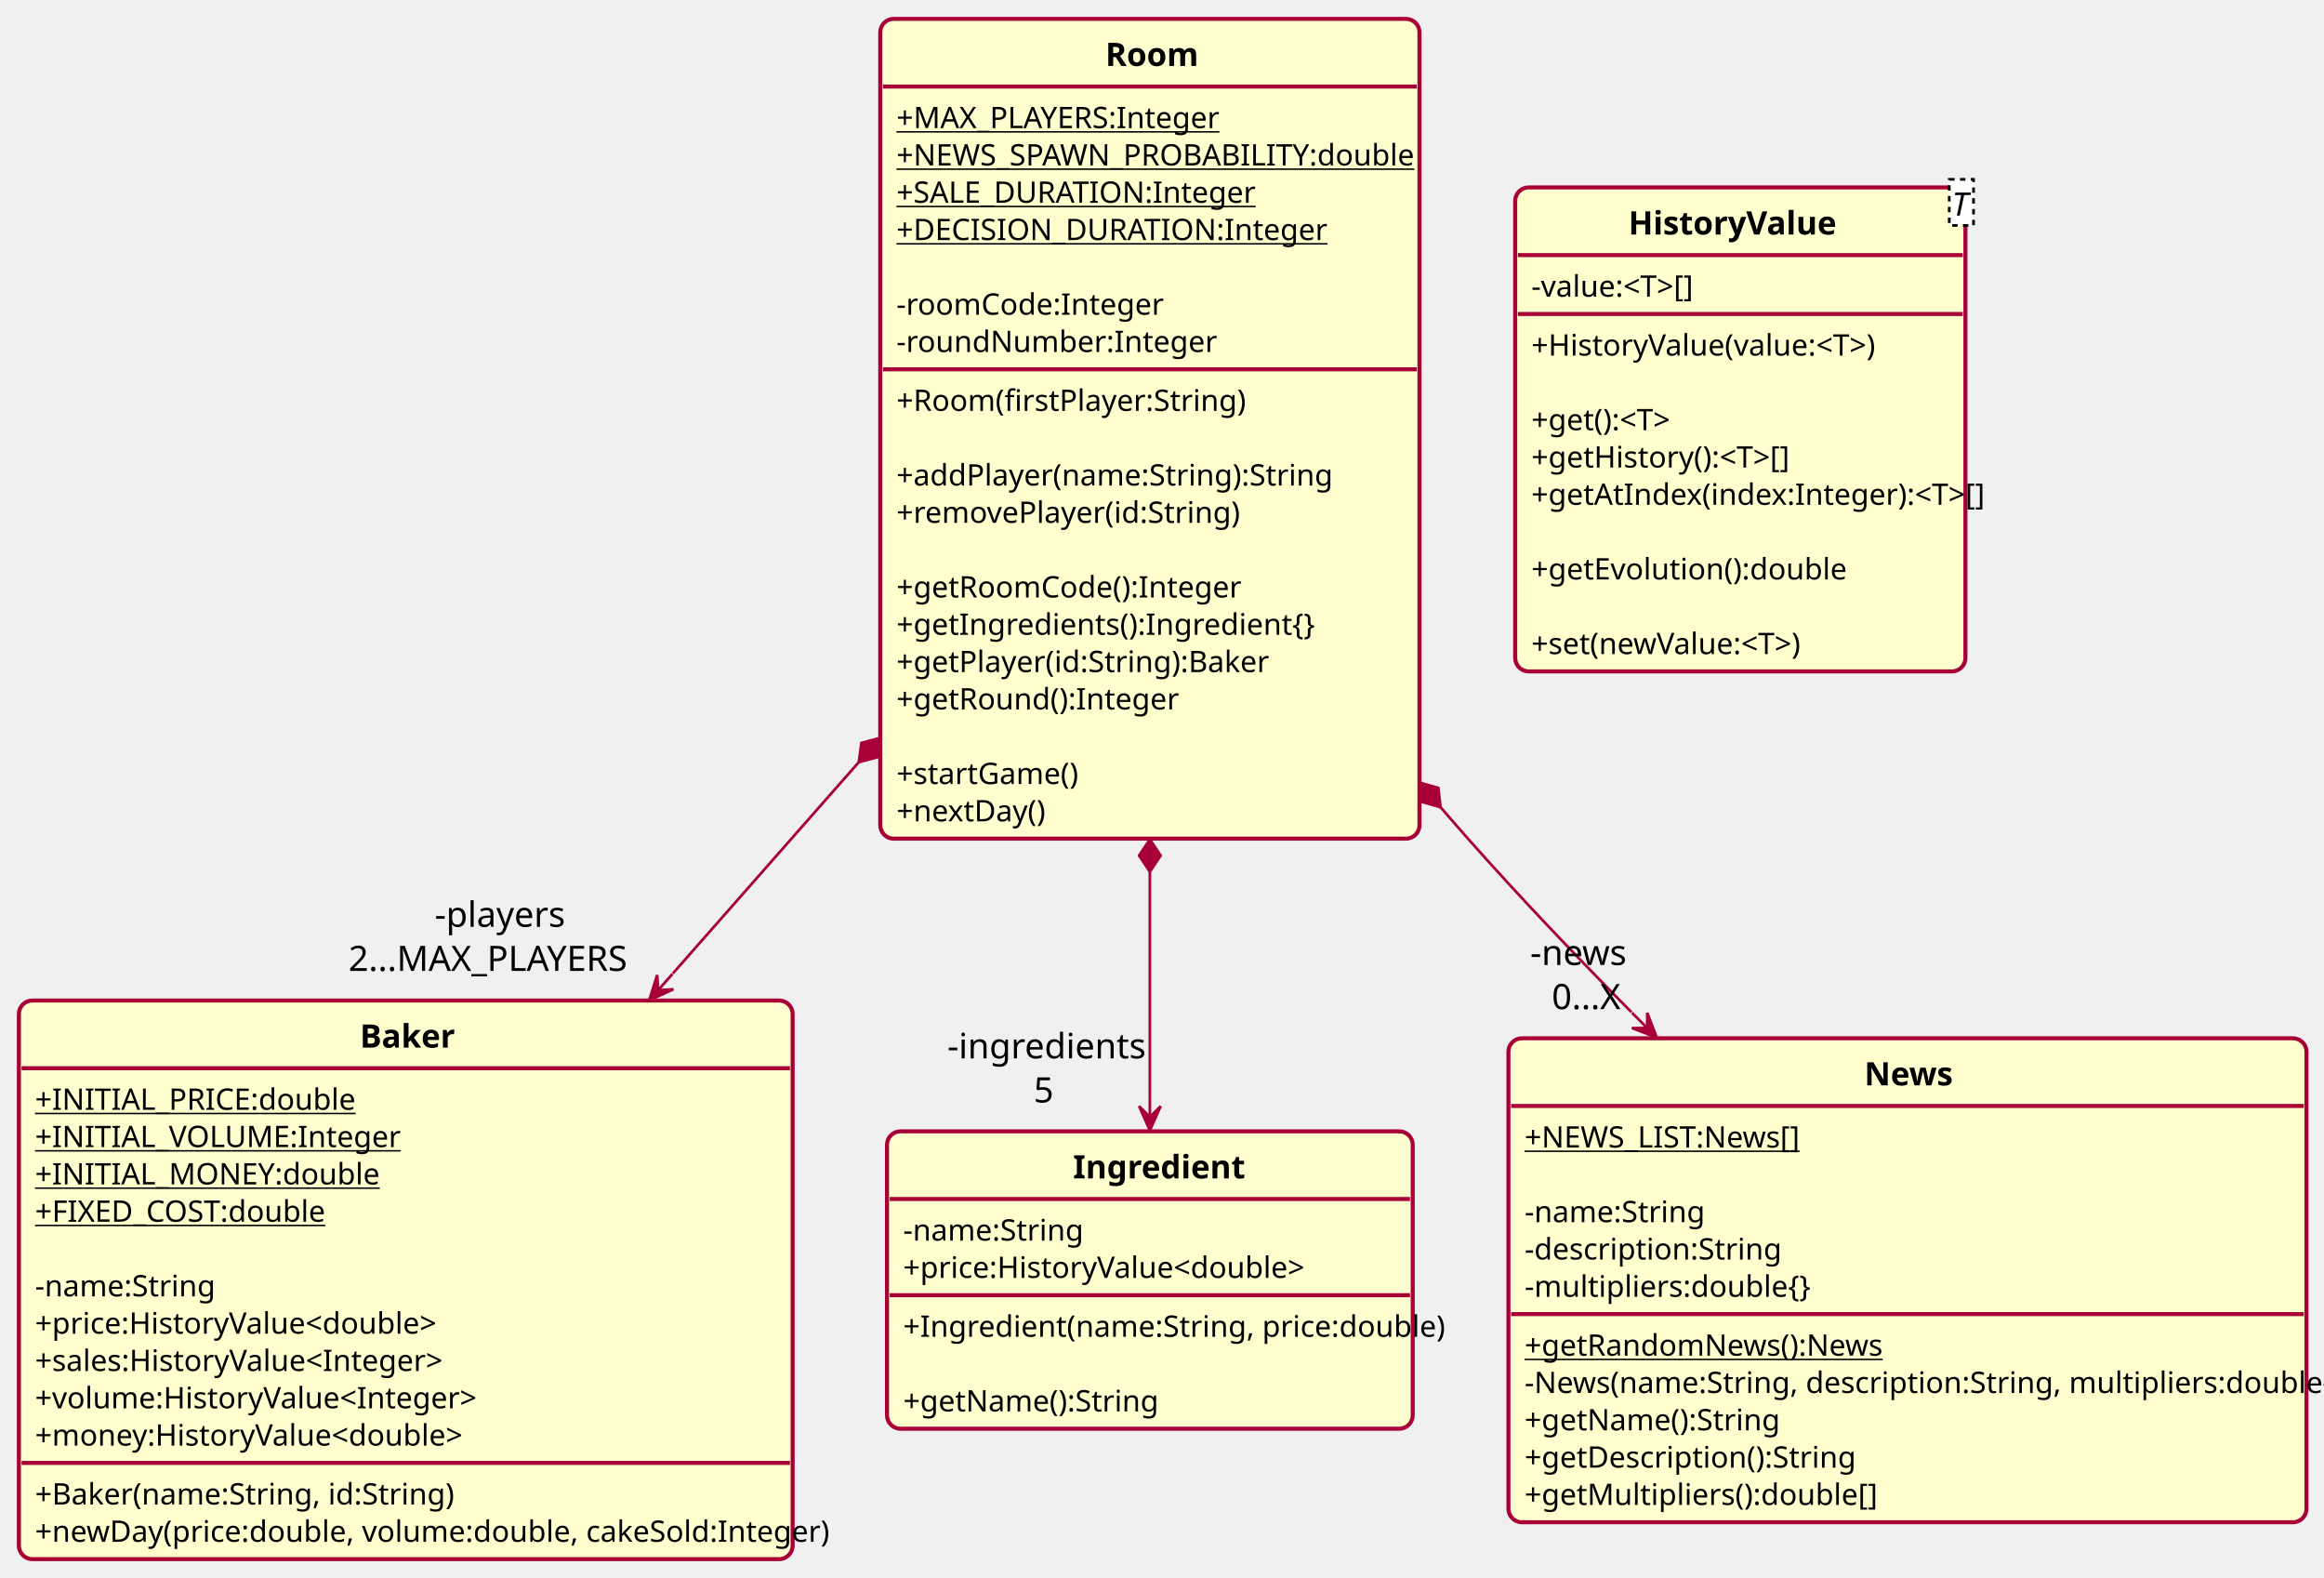
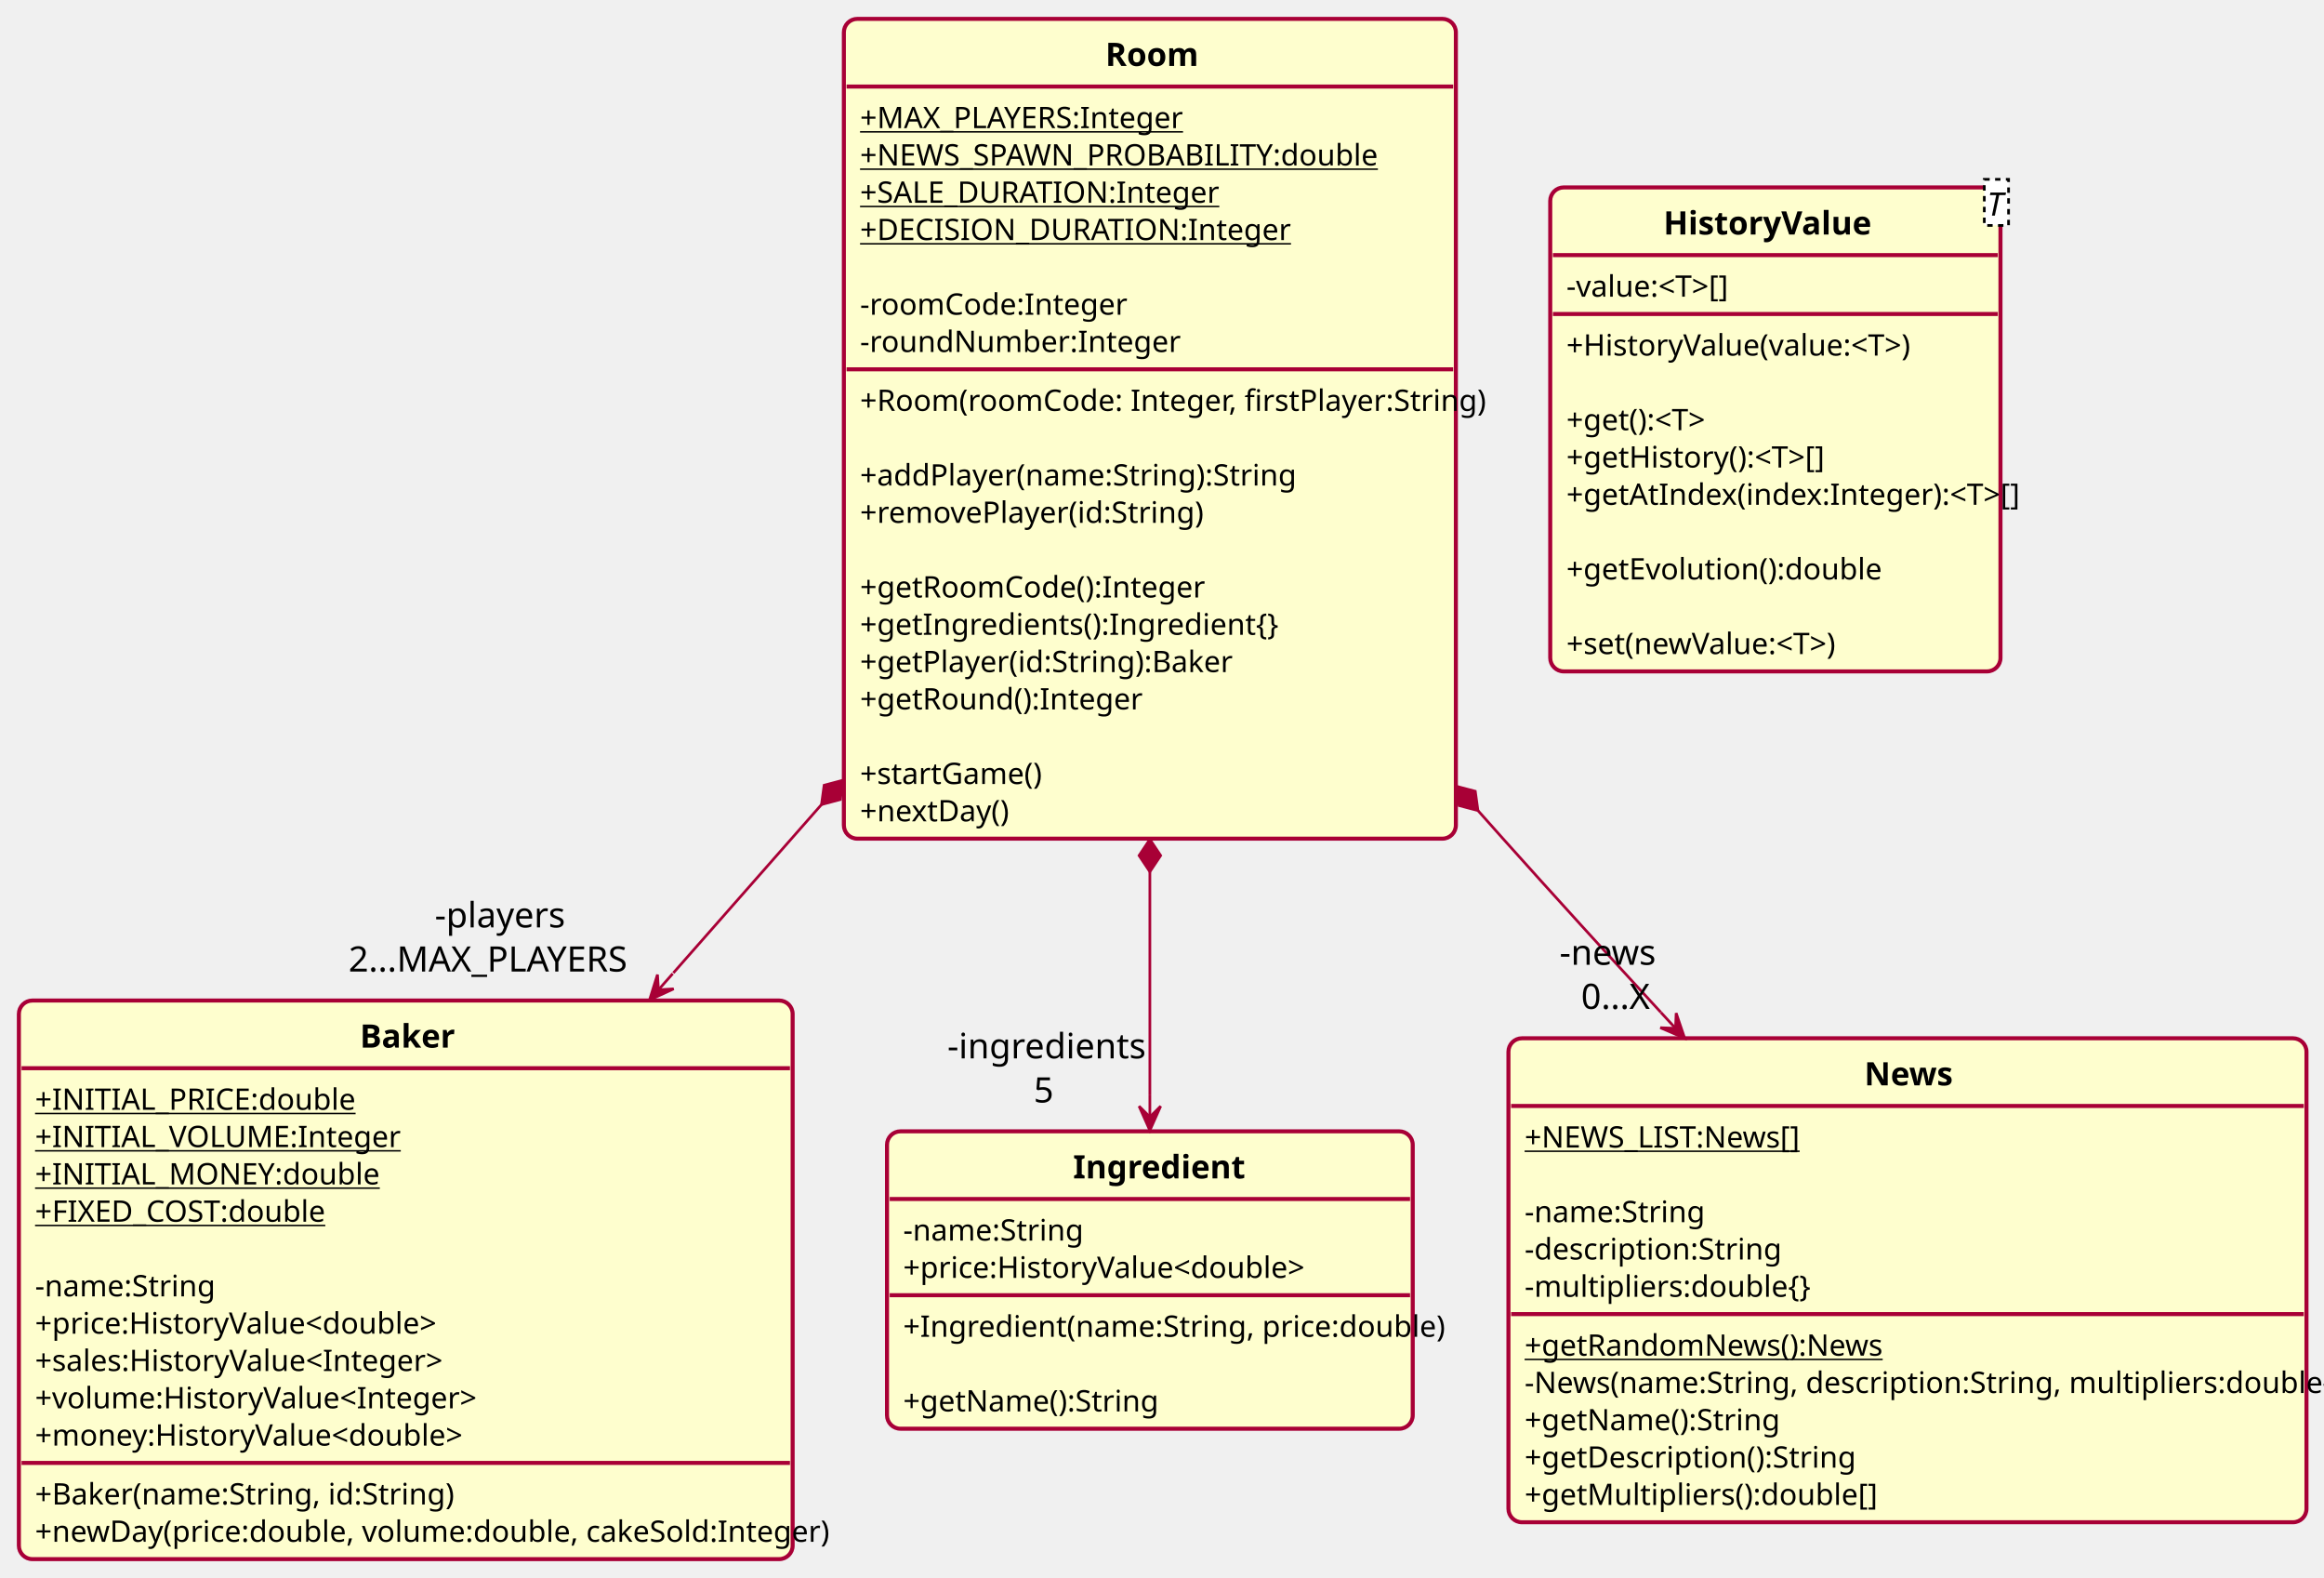
<svg xmlns="http://www.w3.org/2000/svg" contentScriptType="application/ecmascript" contentStyleType="text/css" height="585px" preserveAspectRatio="none" style="width:862px;height:585px;background:#FFFFFF;" version="1.1" viewBox="0 0 862 585" width="862px" zoomAndPan="magnify">
  <defs />
  <g>
-     <rect codeLine="9" fill="#FEFECE" height="303.977" id="Room" rx="5" ry="5" style="stroke:#A80036;stroke-width:1.5;" width="200" x="326.5" y="7" />
+     <rect codeLine="9" fill="#FEFECE" height="303.977" id="Room" rx="5" ry="5" style="stroke:#A80036;stroke-width:1.5;" width="227" x="313" y="7" />
    <text fill="#000000" font-family="sans-serif" font-size="12" font-weight="bold" lengthAdjust="spacing" textLength="33" x="410" y="24.457">Room</text>
-     <line style="stroke:#A80036;stroke-width:1.5;" x1="327.5" x2="525.5" y1="32.094" y2="32.094" />
-     <text fill="#000000" font-family="sans-serif" font-size="11" lengthAdjust="spacing" text-decoration="underline" textLength="119" x="332.5" y="47.513">+MAX_PLAYERS:Integer</text>
-     <text fill="#000000" font-family="sans-serif" font-size="11" lengthAdjust="spacing" text-decoration="underline" textLength="188" x="332.5" y="61.349">+NEWS_SPAWN_PROBABILITY:double</text>
-     <text fill="#000000" font-family="sans-serif" font-size="11" lengthAdjust="spacing" text-decoration="underline" textLength="127" x="332.5" y="75.185">+SALE_DURATION:Integer</text>
-     <text fill="#000000" font-family="sans-serif" font-size="11" lengthAdjust="spacing" text-decoration="underline" textLength="146" x="332.5" y="89.02">+DECISION_DURATION:Integer</text>
-     <text fill="#000000" font-family="sans-serif" font-size="11" lengthAdjust="spacing" textLength="0" x="335.5" y="102.856" />
-     <text fill="#000000" font-family="sans-serif" font-size="11" lengthAdjust="spacing" textLength="89" x="332.5" y="116.692">-roomCode:Integer</text>
-     <text fill="#000000" font-family="sans-serif" font-size="11" lengthAdjust="spacing" textLength="105" x="332.5" y="130.528">-roundNumber:Integer</text>
-     <line style="stroke:#A80036;stroke-width:1.5;" x1="327.5" x2="525.5" y1="136.945" y2="136.945" />
-     <text fill="#000000" font-family="sans-serif" font-size="11" lengthAdjust="spacing" textLength="121" x="332.5" y="152.364">+Room(firstPlayer:String)</text>
-     <text fill="#000000" font-family="sans-serif" font-size="11" lengthAdjust="spacing" textLength="0" x="335.5" y="166.2" />
-     <text fill="#000000" font-family="sans-serif" font-size="11" lengthAdjust="spacing" textLength="150" x="332.5" y="180.036">+addPlayer(name:String):String</text>
-     <text fill="#000000" font-family="sans-serif" font-size="11" lengthAdjust="spacing" textLength="119" x="332.5" y="193.872">+removePlayer(id:String)</text>
-     <text fill="#000000" font-family="sans-serif" font-size="11" lengthAdjust="spacing" textLength="0" x="335.5" y="207.708" />
-     <text fill="#000000" font-family="sans-serif" font-size="11" lengthAdjust="spacing" textLength="117" x="332.5" y="221.544">+getRoomCode():Integer</text>
-     <text fill="#000000" font-family="sans-serif" font-size="11" lengthAdjust="spacing" textLength="140" x="332.5" y="235.38">+getIngredients():Ingredient{}</text>
-     <text fill="#000000" font-family="sans-serif" font-size="11" lengthAdjust="spacing" textLength="129" x="332.5" y="249.216">+getPlayer(id:String):Baker</text>
-     <text fill="#000000" font-family="sans-serif" font-size="11" lengthAdjust="spacing" textLength="96" x="332.5" y="263.052">+getRound():Integer</text>
-     <text fill="#000000" font-family="sans-serif" font-size="11" lengthAdjust="spacing" textLength="0" x="335.5" y="276.888" />
-     <text fill="#000000" font-family="sans-serif" font-size="11" lengthAdjust="spacing" textLength="64" x="332.5" y="290.724">+startGame()</text>
-     <text fill="#000000" font-family="sans-serif" font-size="11" lengthAdjust="spacing" textLength="54" x="332.5" y="304.56">+nextDay()</text>
+     <line style="stroke:#A80036;stroke-width:1.5;" x1="314" x2="539" y1="32.094" y2="32.094" />
+     <text fill="#000000" font-family="sans-serif" font-size="11" lengthAdjust="spacing" text-decoration="underline" textLength="119" x="319" y="47.513">+MAX_PLAYERS:Integer</text>
+     <text fill="#000000" font-family="sans-serif" font-size="11" lengthAdjust="spacing" text-decoration="underline" textLength="188" x="319" y="61.349">+NEWS_SPAWN_PROBABILITY:double</text>
+     <text fill="#000000" font-family="sans-serif" font-size="11" lengthAdjust="spacing" text-decoration="underline" textLength="127" x="319" y="75.185">+SALE_DURATION:Integer</text>
+     <text fill="#000000" font-family="sans-serif" font-size="11" lengthAdjust="spacing" text-decoration="underline" textLength="146" x="319" y="89.02">+DECISION_DURATION:Integer</text>
+     <text fill="#000000" font-family="sans-serif" font-size="11" lengthAdjust="spacing" textLength="0" x="322" y="102.856" />
+     <text fill="#000000" font-family="sans-serif" font-size="11" lengthAdjust="spacing" textLength="89" x="319" y="116.692">-roomCode:Integer</text>
+     <text fill="#000000" font-family="sans-serif" font-size="11" lengthAdjust="spacing" textLength="105" x="319" y="130.528">-roundNumber:Integer</text>
+     <line style="stroke:#A80036;stroke-width:1.5;" x1="314" x2="539" y1="136.945" y2="136.945" />
+     <text fill="#000000" font-family="sans-serif" font-size="11" lengthAdjust="spacing" textLength="215" x="319" y="152.364">+Room(roomCode: Integer, firstPlayer:String)</text>
+     <text fill="#000000" font-family="sans-serif" font-size="11" lengthAdjust="spacing" textLength="0" x="322" y="166.2" />
+     <text fill="#000000" font-family="sans-serif" font-size="11" lengthAdjust="spacing" textLength="150" x="319" y="180.036">+addPlayer(name:String):String</text>
+     <text fill="#000000" font-family="sans-serif" font-size="11" lengthAdjust="spacing" textLength="119" x="319" y="193.872">+removePlayer(id:String)</text>
+     <text fill="#000000" font-family="sans-serif" font-size="11" lengthAdjust="spacing" textLength="0" x="322" y="207.708" />
+     <text fill="#000000" font-family="sans-serif" font-size="11" lengthAdjust="spacing" textLength="117" x="319" y="221.544">+getRoomCode():Integer</text>
+     <text fill="#000000" font-family="sans-serif" font-size="11" lengthAdjust="spacing" textLength="140" x="319" y="235.38">+getIngredients():Ingredient{}</text>
+     <text fill="#000000" font-family="sans-serif" font-size="11" lengthAdjust="spacing" textLength="129" x="319" y="249.216">+getPlayer(id:String):Baker</text>
+     <text fill="#000000" font-family="sans-serif" font-size="11" lengthAdjust="spacing" textLength="96" x="319" y="263.052">+getRound():Integer</text>
+     <text fill="#000000" font-family="sans-serif" font-size="11" lengthAdjust="spacing" textLength="0" x="322" y="276.888" />
+     <text fill="#000000" font-family="sans-serif" font-size="11" lengthAdjust="spacing" textLength="64" x="319" y="290.724">+startGame()</text>
+     <text fill="#000000" font-family="sans-serif" font-size="11" lengthAdjust="spacing" textLength="54" x="319" y="304.56">+nextDay()</text>
    <rect codeLine="37" fill="#FEFECE" height="207.125" id="Baker" rx="5" ry="5" style="stroke:#A80036;stroke-width:1.5;" width="287" x="7" y="371" />
    <text fill="#000000" font-family="sans-serif" font-size="12" font-weight="bold" lengthAdjust="spacing" textLength="34" x="133.5" y="388.457">Baker</text>
    <line style="stroke:#A80036;stroke-width:1.5;" x1="8" x2="293" y1="396.094" y2="396.094" />
    <text fill="#000000" font-family="sans-serif" font-size="11" lengthAdjust="spacing" text-decoration="underline" textLength="108" x="13" y="411.513">+INITIAL_PRICE:double</text>
    <text fill="#000000" font-family="sans-serif" font-size="11" lengthAdjust="spacing" text-decoration="underline" textLength="124" x="13" y="425.349">+INITIAL_VOLUME:Integer</text>
    <text fill="#000000" font-family="sans-serif" font-size="11" lengthAdjust="spacing" text-decoration="underline" textLength="117" x="13" y="439.185">+INITIAL_MONEY:double</text>
    <text fill="#000000" font-family="sans-serif" font-size="11" lengthAdjust="spacing" text-decoration="underline" textLength="103" x="13" y="453.021">+FIXED_COST:double</text>
    <text fill="#000000" font-family="sans-serif" font-size="11" lengthAdjust="spacing" textLength="0" x="16" y="466.856" />
    <text fill="#000000" font-family="sans-serif" font-size="11" lengthAdjust="spacing" textLength="61" x="13" y="480.692">-name:String</text>
    <text fill="#000000" font-family="sans-serif" font-size="11" lengthAdjust="spacing" textLength="139" x="13" y="494.528">+price:HistoryValue&lt;double&gt;</text>
    <text fill="#000000" font-family="sans-serif" font-size="11" lengthAdjust="spacing" textLength="142" x="13" y="508.364">+sales:HistoryValue&lt;Integer&gt;</text>
    <text fill="#000000" font-family="sans-serif" font-size="11" lengthAdjust="spacing" textLength="150" x="13" y="522.2">+volume:HistoryValue&lt;Integer&gt;</text>
    <text fill="#000000" font-family="sans-serif" font-size="11" lengthAdjust="spacing" textLength="147" x="13" y="536.036">+money:HistoryValue&lt;double&gt;</text>
    <line style="stroke:#A80036;stroke-width:1.5;" x1="8" x2="293" y1="542.453" y2="542.453" />
    <text fill="#000000" font-family="sans-serif" font-size="11" lengthAdjust="spacing" textLength="144" x="13" y="557.872">+Baker(name:String, id:String)</text>
    <text fill="#000000" font-family="sans-serif" font-size="11" lengthAdjust="spacing" textLength="275" x="13" y="571.708">+newDay(price:double, volume:double, cakeSold:Integer)</text>
    <rect codeLine="56" fill="#FEFECE" height="110.273" id="Ingredient" rx="5" ry="5" style="stroke:#A80036;stroke-width:1.5;" width="195" x="329" y="419.5" />
    <text fill="#000000" font-family="sans-serif" font-size="12" font-weight="bold" lengthAdjust="spacing" textLength="57" x="398" y="436.957">Ingredient</text>
    <line style="stroke:#A80036;stroke-width:1.5;" x1="330" x2="523" y1="444.594" y2="444.594" />
    <text fill="#000000" font-family="sans-serif" font-size="11" lengthAdjust="spacing" textLength="61" x="335" y="460.013">-name:String</text>
    <text fill="#000000" font-family="sans-serif" font-size="11" lengthAdjust="spacing" textLength="139" x="335" y="473.849">+price:HistoryValue&lt;double&gt;</text>
    <line style="stroke:#A80036;stroke-width:1.5;" x1="330" x2="523" y1="480.266" y2="480.266" />
    <text fill="#000000" font-family="sans-serif" font-size="11" lengthAdjust="spacing" textLength="183" x="335" y="495.685">+Ingredient(name:String, price:double)</text>
    <text fill="#000000" font-family="sans-serif" font-size="11" lengthAdjust="spacing" textLength="0" x="338" y="509.521" />
    <text fill="#000000" font-family="sans-serif" font-size="11" lengthAdjust="spacing" textLength="87" x="335" y="523.356">+getName():String</text>
    <rect codeLine="66" fill="#FEFECE" height="179.453" id="News" rx="5" ry="5" style="stroke:#A80036;stroke-width:1.5;" width="296" x="559.5" y="385" />
    <text fill="#000000" font-family="sans-serif" font-size="12" font-weight="bold" lengthAdjust="spacing" textLength="32" x="691.5" y="402.457">News</text>
    <line style="stroke:#A80036;stroke-width:1.5;" x1="560.5" x2="854.5" y1="410.094" y2="410.094" />
    <text fill="#000000" font-family="sans-serif" font-size="11" lengthAdjust="spacing" text-decoration="underline" textLength="101" x="565.5" y="425.513">+NEWS_LIST:News[]</text>
    <text fill="#000000" font-family="sans-serif" font-size="11" lengthAdjust="spacing" textLength="0" x="568.5" y="439.349" />
    <text fill="#000000" font-family="sans-serif" font-size="11" lengthAdjust="spacing" textLength="61" x="565.5" y="453.185">-name:String</text>
    <text fill="#000000" font-family="sans-serif" font-size="11" lengthAdjust="spacing" textLength="88" x="565.5" y="467.021">-description:String</text>
    <text fill="#000000" font-family="sans-serif" font-size="11" lengthAdjust="spacing" textLength="94" x="565.5" y="480.856">-multipliers:double{}</text>
    <line style="stroke:#A80036;stroke-width:1.5;" x1="560.5" x2="854.5" y1="487.273" y2="487.273" />
    <text fill="#000000" font-family="sans-serif" font-size="11" lengthAdjust="spacing" text-decoration="underline" textLength="129" x="565.5" y="502.692">+getRandomNews():News</text>
    <text fill="#000000" font-family="sans-serif" font-size="11" lengthAdjust="spacing" textLength="284" x="565.5" y="516.528">-News(name:String, description:String, multipliers:double{})</text>
    <text fill="#000000" font-family="sans-serif" font-size="11" lengthAdjust="spacing" textLength="87" x="565.5" y="530.364">+getName():String</text>
    <text fill="#000000" font-family="sans-serif" font-size="11" lengthAdjust="spacing" textLength="114" x="565.5" y="544.2">+getDescription():String</text>
    <text fill="#000000" font-family="sans-serif" font-size="11" lengthAdjust="spacing" textLength="117" x="565.5" y="558.036">+getMultipliers():double[]</text>
-     <rect codeLine="83" fill="#FEFECE" height="179.453" id="HistoryValue" rx="5" ry="5" style="stroke:#A80036;stroke-width:1.5;" width="167" x="562" y="69.5" />
-     <text fill="#000000" font-family="sans-serif" font-size="12" font-weight="bold" lengthAdjust="spacing" textLength="72" x="604" y="86.957">HistoryValue</text>
-     <rect fill="#FFFFFF" height="17.094" style="stroke:#000000;stroke-width:1.0;stroke-dasharray:2.0,2.0;" width="9" x="723" y="66.5" />
-     <text fill="#000000" font-family="sans-serif" font-size="12" font-style="italic" lengthAdjust="spacing" textLength="7" x="724" y="79.957">T</text>
-     <line style="stroke:#A80036;stroke-width:1.5;" x1="563" x2="728" y1="94.594" y2="94.594" />
-     <text fill="#000000" font-family="sans-serif" font-size="11" lengthAdjust="spacing" textLength="57" x="568" y="110.013">-value:&lt;T&gt;[]</text>
-     <line style="stroke:#A80036;stroke-width:1.5;" x1="563" x2="728" y1="116.43" y2="116.43" />
-     <text fill="#000000" font-family="sans-serif" font-size="11" lengthAdjust="spacing" textLength="123" x="568" y="131.849">+HistoryValue(value:&lt;T&gt;)</text>
-     <text fill="#000000" font-family="sans-serif" font-size="11" lengthAdjust="spacing" textLength="0" x="571" y="145.685" />
-     <text fill="#000000" font-family="sans-serif" font-size="11" lengthAdjust="spacing" textLength="50" x="568" y="159.52">+get():&lt;T&gt;</text>
-     <text fill="#000000" font-family="sans-serif" font-size="11" lengthAdjust="spacing" textLength="90" x="568" y="173.356">+getHistory():&lt;T&gt;[]</text>
-     <text fill="#000000" font-family="sans-serif" font-size="11" lengthAdjust="spacing" textLength="155" x="568" y="187.192">+getAtIndex(index:Integer):&lt;T&gt;[]</text>
-     <text fill="#000000" font-family="sans-serif" font-size="11" lengthAdjust="spacing" textLength="0" x="571" y="201.028" />
-     <text fill="#000000" font-family="sans-serif" font-size="11" lengthAdjust="spacing" textLength="107" x="568" y="214.864">+getEvolution():double</text>
-     <text fill="#000000" font-family="sans-serif" font-size="11" lengthAdjust="spacing" textLength="0" x="571" y="228.7" />
-     <text fill="#000000" font-family="sans-serif" font-size="11" lengthAdjust="spacing" textLength="100" x="568" y="242.536">+set(newValue:&lt;T&gt;)</text>
-     <path codeLine="33" d="M318.535,282.622 C318.535,282.622 271.71,335.82 249.55,360.99 " fill="none" id="Room-Baker" style="stroke:#A80036;stroke-width:1.0;" />
-     <polygon fill="#A80036" points="240.81,370.93,249.758,366.816,244.113,367.176,243.752,361.531,240.81,370.93" style="stroke:#A80036;stroke-width:1.0;" />
-     <line style="stroke:#A80036;stroke-width:1.0;" x1="244.113" x2="249.395" y1="367.176" y2="361.165" />
-     <polygon fill="#A80036" points="326.47,273.62,319.502,275.476,318.535,282.622,325.503,280.766,326.47,273.62" style="stroke:#A80036;stroke-width:1.0;" />
-     <text fill="#000000" font-family="sans-serif" font-size="13" lengthAdjust="spacing" textLength="46" x="161.256" y="343.665">-players</text>
-     <text fill="#000000" font-family="sans-serif" font-size="13" lengthAdjust="spacing" textLength="114" x="129.256" y="360.017">2...MAX_PLAYERS</text>
+     <rect codeLine="83" fill="#FEFECE" height="179.453" id="HistoryValue" rx="5" ry="5" style="stroke:#A80036;stroke-width:1.5;" width="167" x="575" y="69.5" />
+     <text fill="#000000" font-family="sans-serif" font-size="12" font-weight="bold" lengthAdjust="spacing" textLength="72" x="617" y="86.957">HistoryValue</text>
+     <rect fill="#FFFFFF" height="17.094" style="stroke:#000000;stroke-width:1.0;stroke-dasharray:2.0,2.0;" width="9" x="736" y="66.5" />
+     <text fill="#000000" font-family="sans-serif" font-size="12" font-style="italic" lengthAdjust="spacing" textLength="7" x="737" y="79.957">T</text>
+     <line style="stroke:#A80036;stroke-width:1.5;" x1="576" x2="741" y1="94.594" y2="94.594" />
+     <text fill="#000000" font-family="sans-serif" font-size="11" lengthAdjust="spacing" textLength="57" x="581" y="110.013">-value:&lt;T&gt;[]</text>
+     <line style="stroke:#A80036;stroke-width:1.5;" x1="576" x2="741" y1="116.43" y2="116.43" />
+     <text fill="#000000" font-family="sans-serif" font-size="11" lengthAdjust="spacing" textLength="123" x="581" y="131.849">+HistoryValue(value:&lt;T&gt;)</text>
+     <text fill="#000000" font-family="sans-serif" font-size="11" lengthAdjust="spacing" textLength="0" x="584" y="145.685" />
+     <text fill="#000000" font-family="sans-serif" font-size="11" lengthAdjust="spacing" textLength="50" x="581" y="159.52">+get():&lt;T&gt;</text>
+     <text fill="#000000" font-family="sans-serif" font-size="11" lengthAdjust="spacing" textLength="90" x="581" y="173.356">+getHistory():&lt;T&gt;[]</text>
+     <text fill="#000000" font-family="sans-serif" font-size="11" lengthAdjust="spacing" textLength="155" x="581" y="187.192">+getAtIndex(index:Integer):&lt;T&gt;[]</text>
+     <text fill="#000000" font-family="sans-serif" font-size="11" lengthAdjust="spacing" textLength="0" x="584" y="201.028" />
+     <text fill="#000000" font-family="sans-serif" font-size="11" lengthAdjust="spacing" textLength="107" x="581" y="214.864">+getEvolution():double</text>
+     <text fill="#000000" font-family="sans-serif" font-size="11" lengthAdjust="spacing" textLength="0" x="584" y="228.7" />
+     <text fill="#000000" font-family="sans-serif" font-size="11" lengthAdjust="spacing" textLength="100" x="581" y="242.536">+set(newValue:&lt;T&gt;)</text>
+     <path codeLine="33" d="M304.715,298.322 C304.715,298.322 267.32,340.81 249.75,360.77 " fill="none" id="Room-Baker" style="stroke:#A80036;stroke-width:1.0;" />
+     <polygon fill="#A80036" points="240.92,370.79,249.868,366.676,244.223,367.036,243.863,361.391,240.92,370.79" style="stroke:#A80036;stroke-width:1.0;" />
+     <line style="stroke:#A80036;stroke-width:1.0;" x1="244.223" x2="249.515" y1="367.036" y2="361.035" />
+     <polygon fill="#A80036" points="312.65,289.32,305.682,291.176,304.715,298.322,311.683,296.466,312.65,289.32" style="stroke:#A80036;stroke-width:1.0;" />
+     <text fill="#000000" font-family="sans-serif" font-size="13" lengthAdjust="spacing" textLength="46" x="161.27" y="343.888">-players</text>
+     <text fill="#000000" font-family="sans-serif" font-size="13" lengthAdjust="spacing" textLength="114" x="129.27" y="360.24">2...MAX_PLAYERS</text>
    <path codeLine="34" d="M426.5,323.24 C426.5,323.24 426.5,381.88 426.5,406.16 " fill="none" id="Room-Ingredient" style="stroke:#A80036;stroke-width:1.0;" />
    <polygon fill="#A80036" points="426.5,419.17,430.5,410.17,426.5,414.17,422.5,410.17,426.5,419.17" style="stroke:#A80036;stroke-width:1.0;" />
    <line style="stroke:#A80036;stroke-width:1.0;" x1="426.5" x2="426.5" y1="414.17" y2="406.17" />
    <polygon fill="#A80036" points="426.5,311.24,422.5,317.24,426.5,323.24,430.5,317.24,426.5,311.24" style="stroke:#A80036;stroke-width:1.0;" />
    <text fill="#000000" font-family="sans-serif" font-size="13" lengthAdjust="spacing" textLength="67" x="351.395" y="392.442">-ingredients</text>
    <text fill="#000000" font-family="sans-serif" font-size="13" lengthAdjust="spacing" textLength="7" x="383.395" y="408.794">5</text>
-     <path codeLine="35" d="M534.319,299.317 C534.319,299.317 541.33,307.43 544.5,311 C563.46,332.4 584.55,354.52 605.11,375.3 " fill="none" id="Room-News" style="stroke:#A80036;stroke-width:1.0;" />
-     <polygon fill="#A80036" points="614.5,384.75,610.986,375.549,610.973,381.206,605.316,381.193,614.5,384.75" style="stroke:#A80036;stroke-width:1.0;" />
-     <line style="stroke:#A80036;stroke-width:1.0;" x1="610.973" x2="605.335" y1="381.206" y2="375.53" />
-     <polygon fill="#A80036" points="526.54,290.18,527.384,297.342,534.319,299.317,533.475,292.156,526.54,290.18" style="stroke:#A80036;stroke-width:1.0;" />
-     <text fill="#000000" font-family="sans-serif" font-size="13" lengthAdjust="spacing" textLength="34" x="567.575" y="357.828">-news</text>
-     <text fill="#000000" font-family="sans-serif" font-size="13" lengthAdjust="spacing" textLength="26" x="575.575" y="374.18">0...X</text>
+     <path codeLine="35" d="M548.183,300.548 C548.183,300.548 554.66,307.83 557.5,311 C576.26,331.96 596.57,354.24 616.01,375.36 " fill="none" id="Room-News" style="stroke:#A80036;stroke-width:1.0;" />
+     <polygon fill="#A80036" points="624.87,384.98,621.709,375.652,621.48,381.305,615.828,381.076,624.87,384.98" style="stroke:#A80036;stroke-width:1.0;" />
+     <line style="stroke:#A80036;stroke-width:1.0;" x1="621.48" x2="616.055" y1="381.305" y2="375.415" />
+     <polygon fill="#A80036" points="540.22,291.57,541.209,298.713,548.183,300.548,547.194,293.405,540.22,291.57" style="stroke:#A80036;stroke-width:1.0;" />
+     <text fill="#000000" font-family="sans-serif" font-size="13" lengthAdjust="spacing" textLength="34" x="578.454" y="357.747">-news</text>
+     <text fill="#000000" font-family="sans-serif" font-size="13" lengthAdjust="spacing" textLength="26" x="586.454" y="374.099">0...X</text>
  </g>
</svg>
